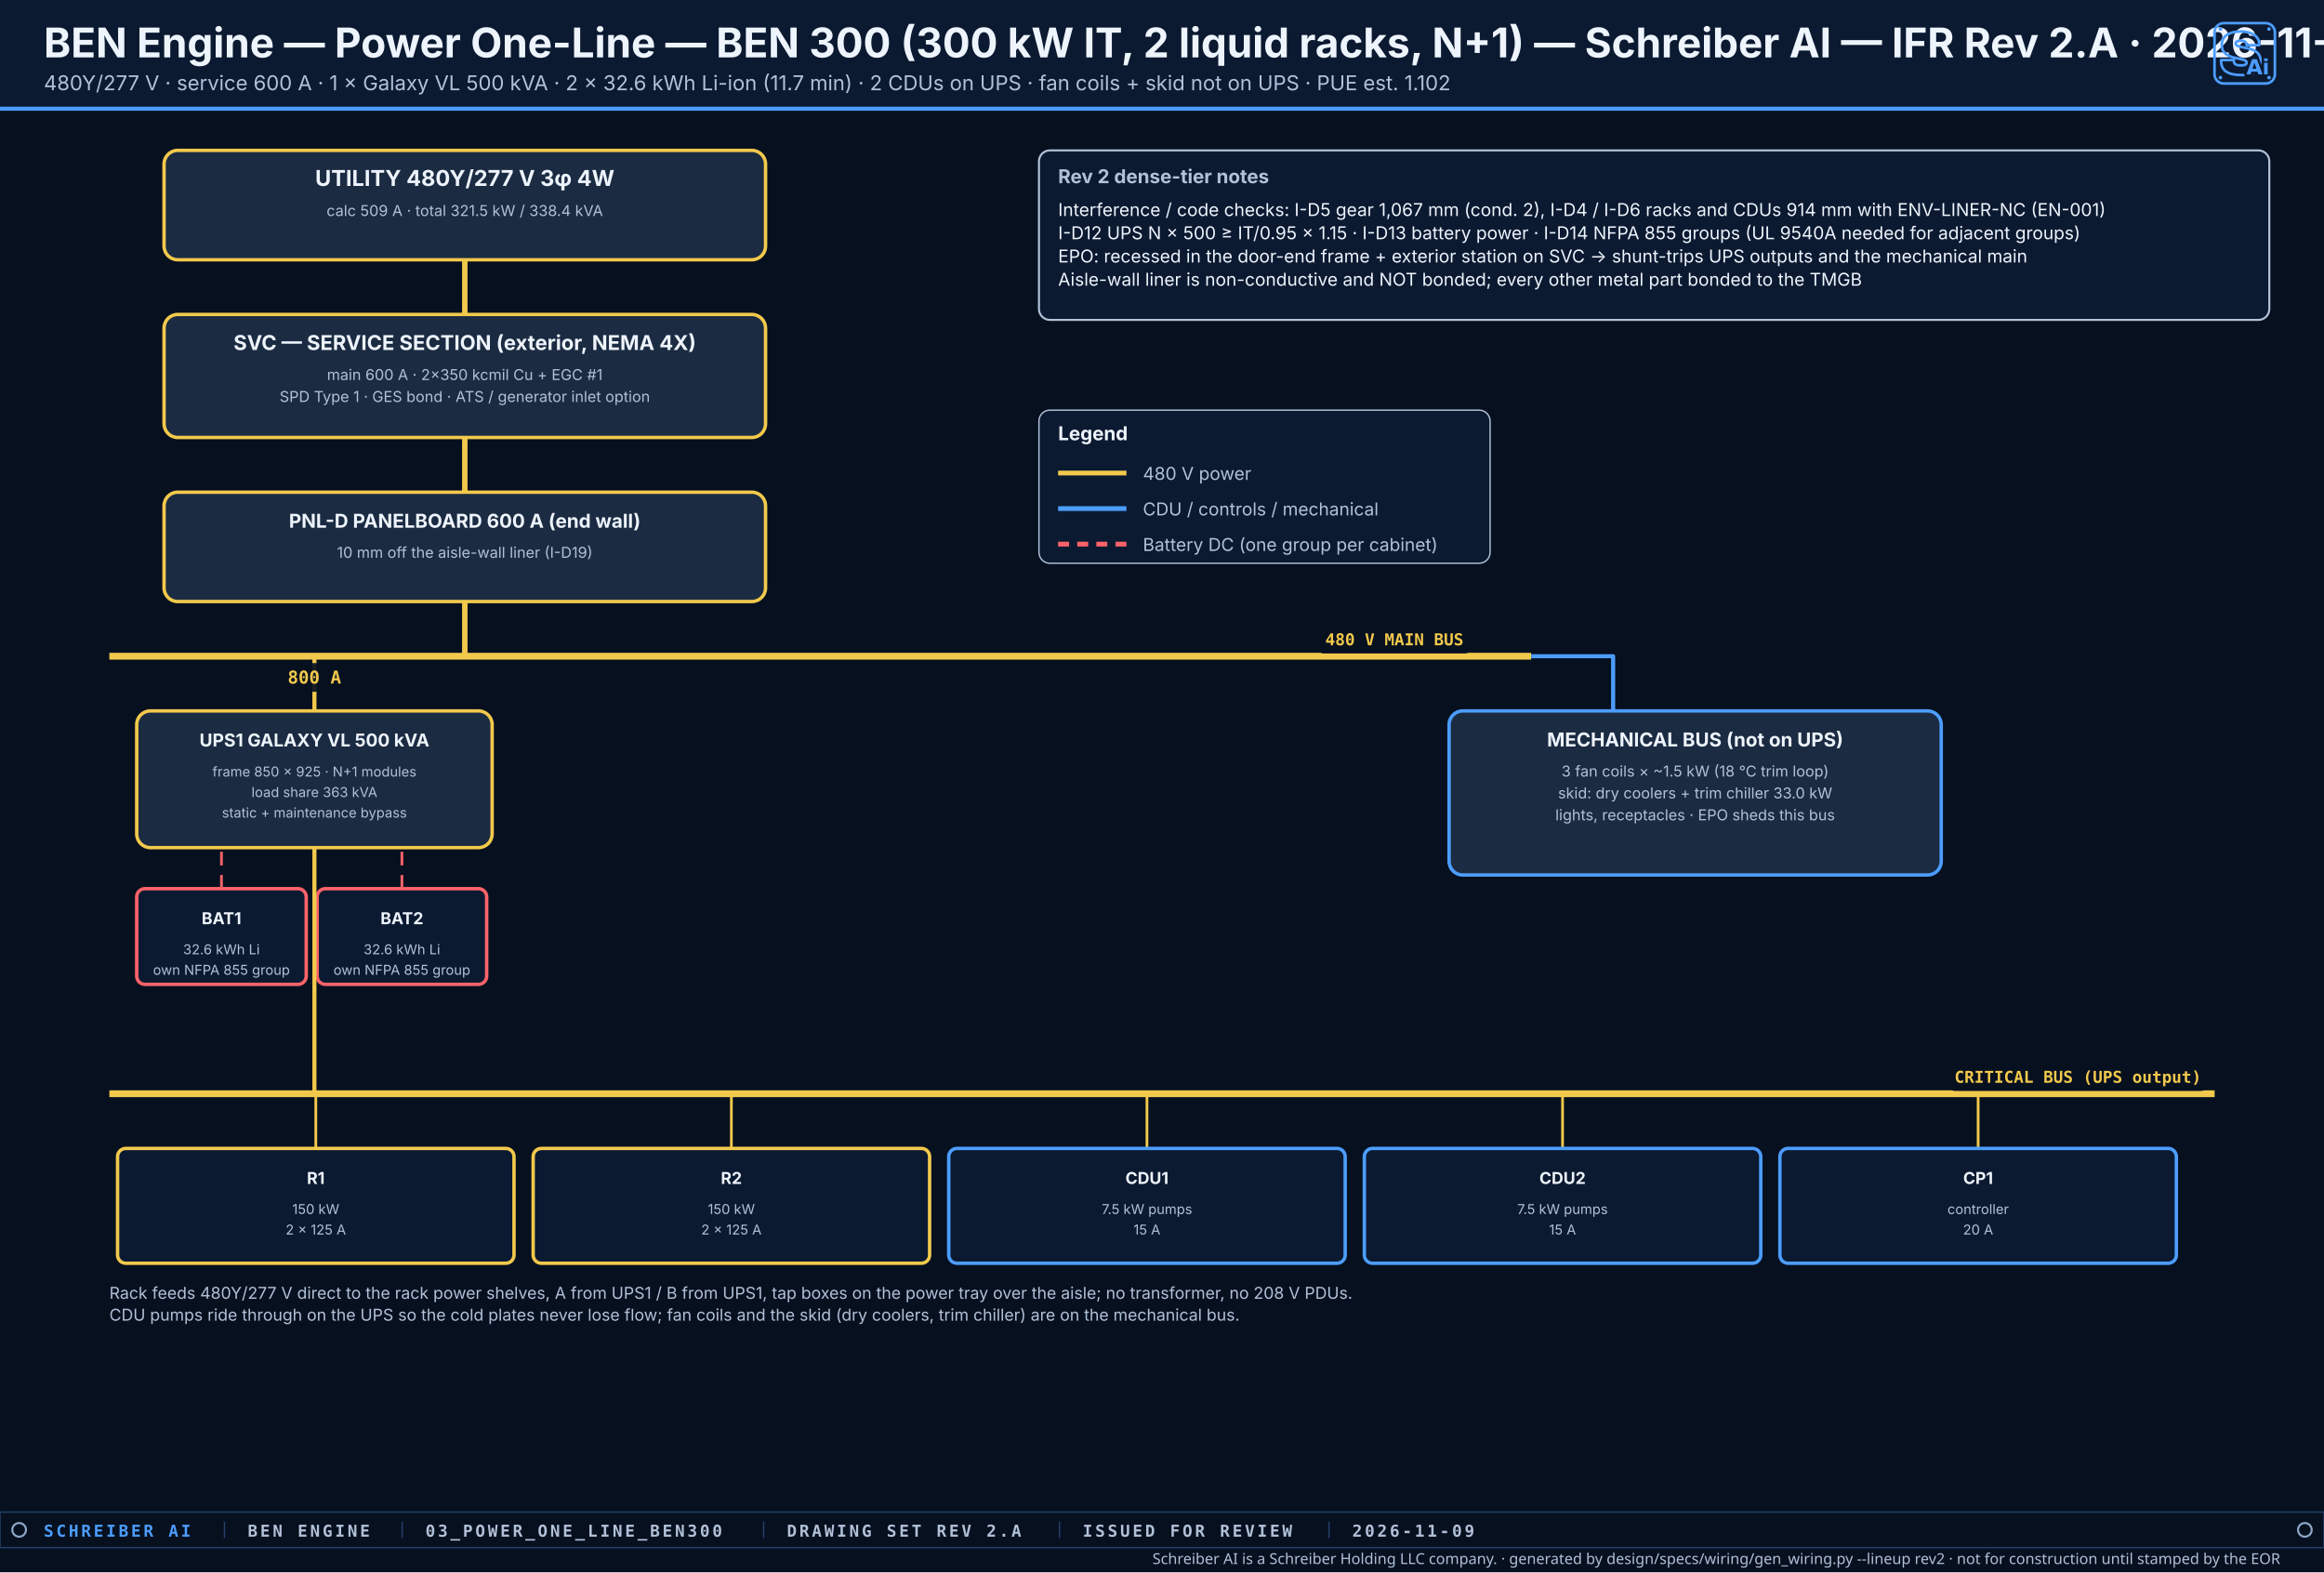
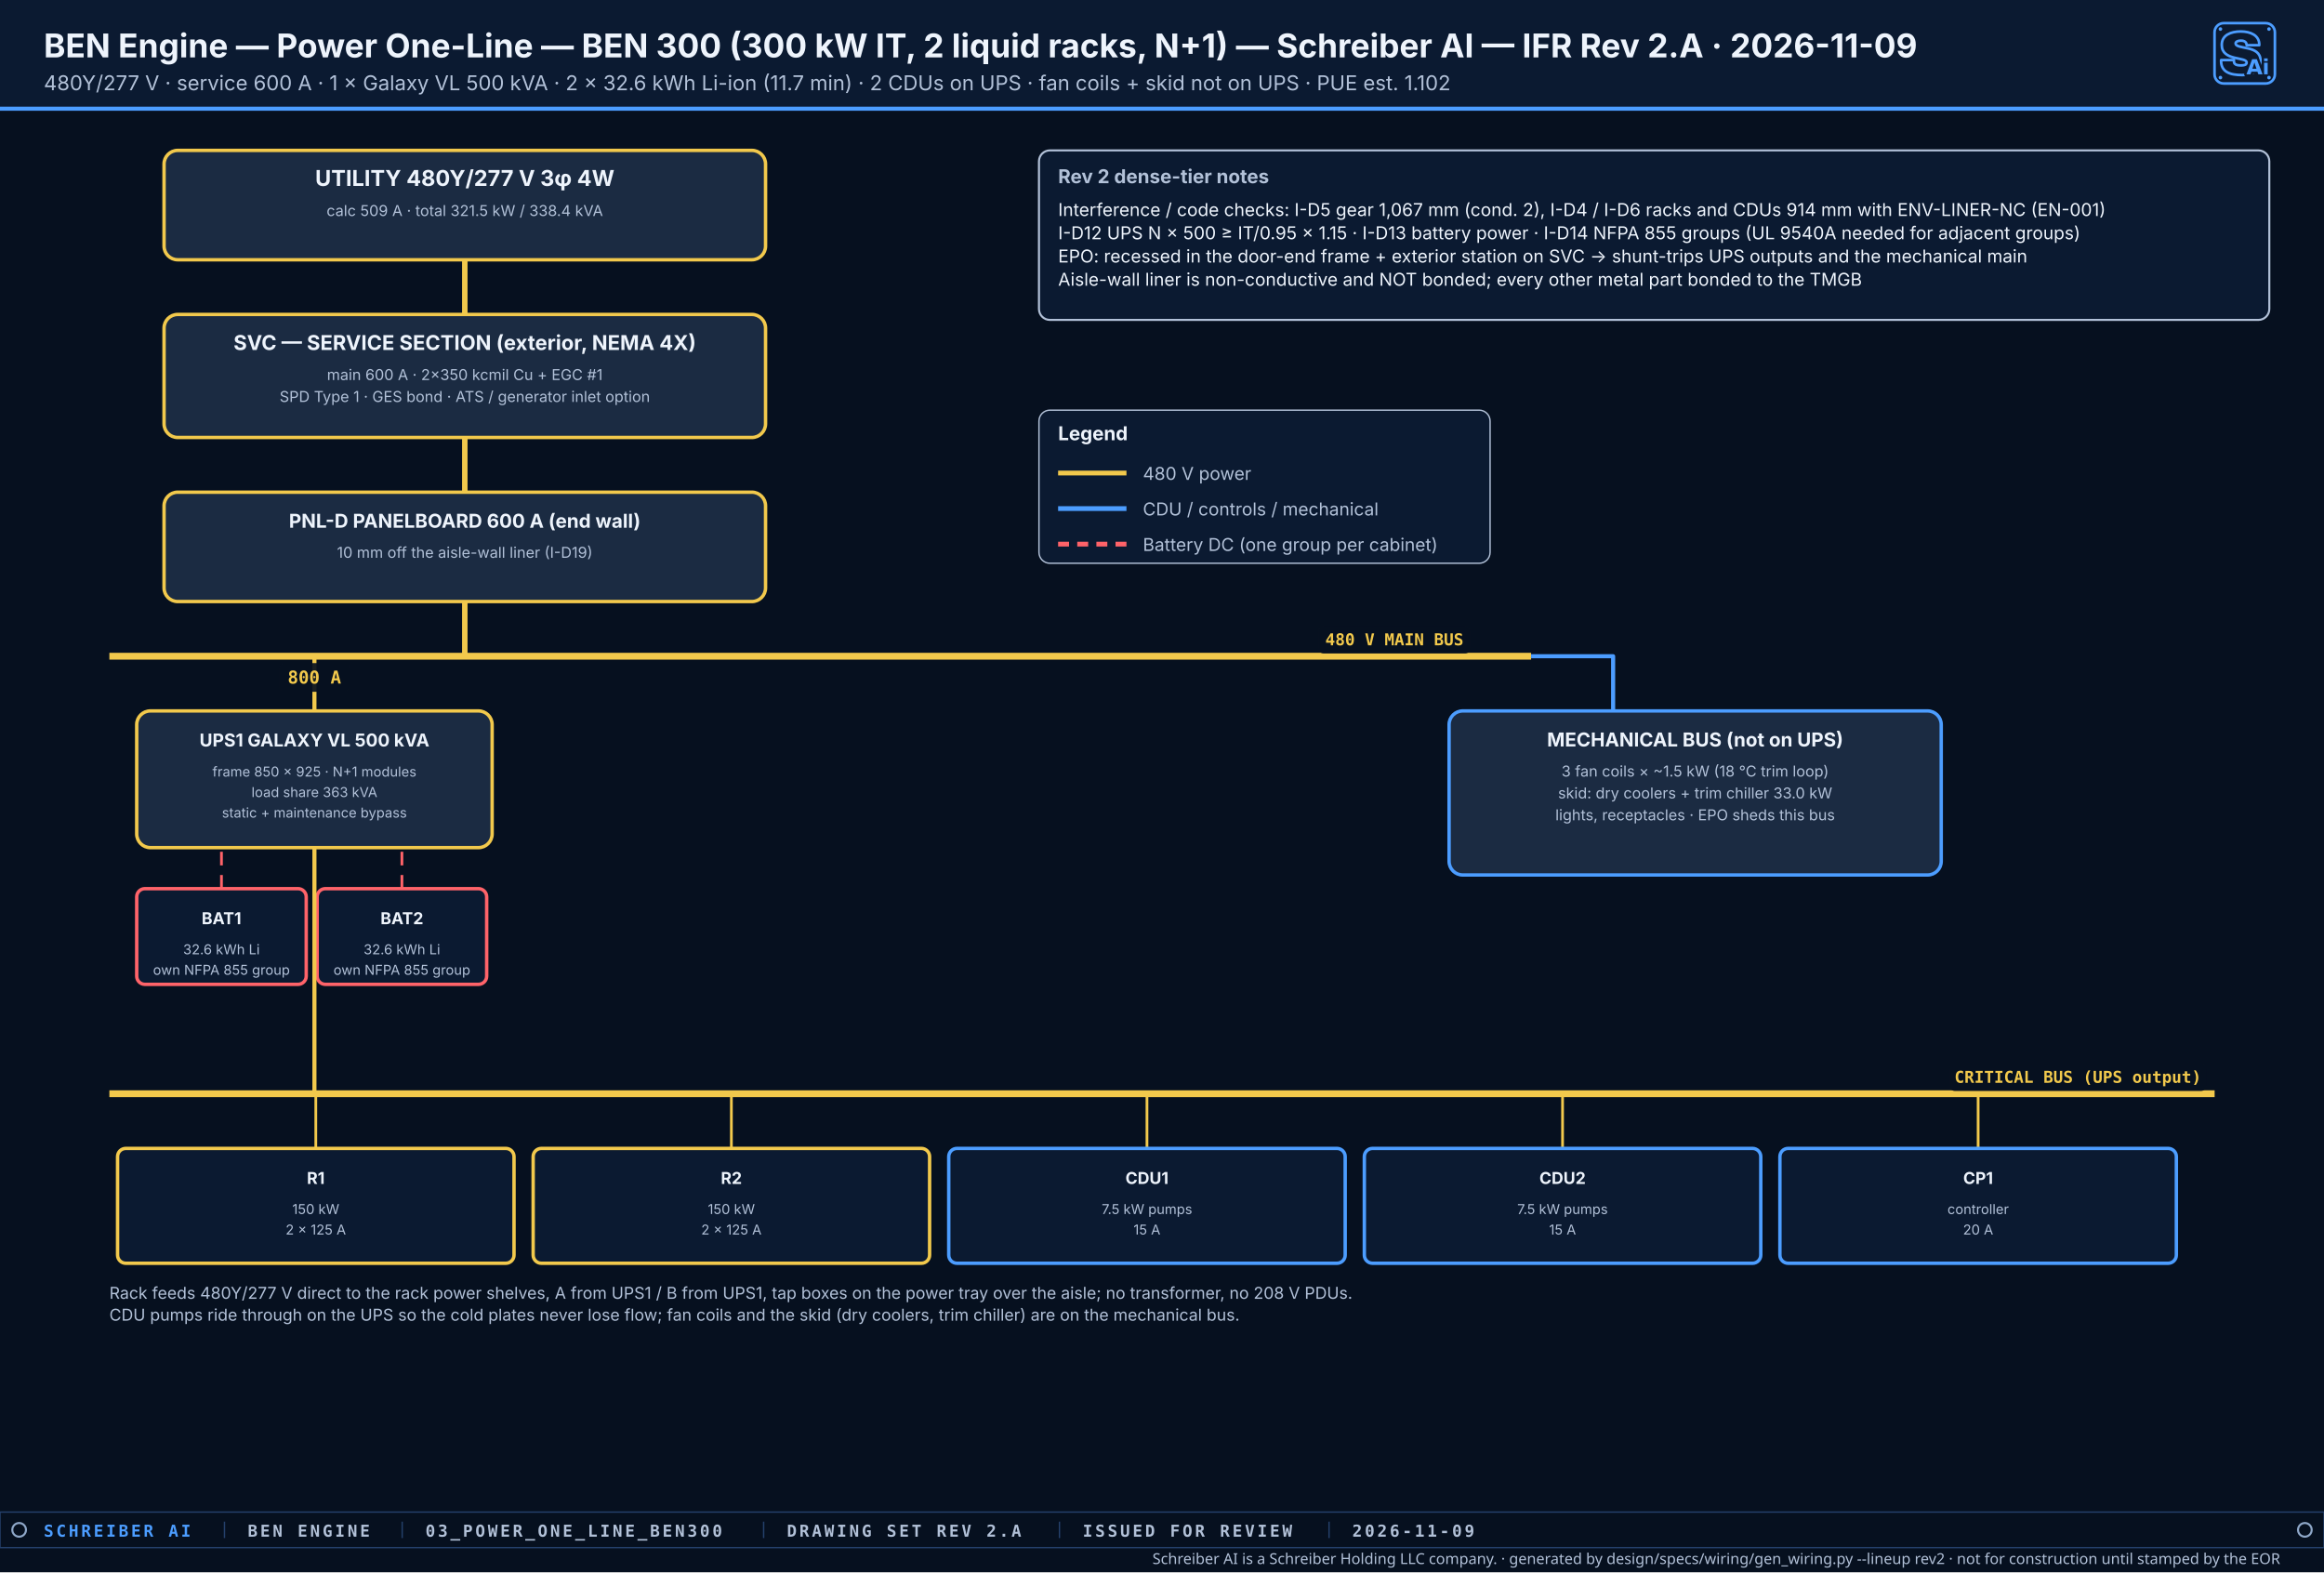
<svg xmlns="http://www.w3.org/2000/svg" viewBox="0 0 1700 1150" width="1700" height="1150" role="img" aria-label="03_power_one_line_ben300.svg">
  <defs>
    <marker id="arr-4C9DFF" viewBox="0 0 10 10" refX="9" refY="5" markerWidth="7" markerHeight="7" orient="auto-start-reverse">
      <path d="M0,0 L10,5 L0,10 z" fill="#4C9DFF" />
    </marker>
    <marker id="arr-F2C94C" viewBox="0 0 10 10" refX="9" refY="5" markerWidth="7" markerHeight="7" orient="auto-start-reverse">
      <path d="M0,0 L10,5 L0,10 z" fill="#F2C94C" />
    </marker>
    <marker id="arr-FF6369" viewBox="0 0 10 10" refX="9" refY="5" markerWidth="7" markerHeight="7" orient="auto-start-reverse">
      <path d="M0,0 L10,5 L0,10 z" fill="#FF6369" />
    </marker>
    <marker id="arr-2BB673" viewBox="0 0 10 10" refX="9" refY="5" markerWidth="7" markerHeight="7" orient="auto-start-reverse">
      <path d="M0,0 L10,5 L0,10 z" fill="#2BB673" />
    </marker>
    <marker id="arr-B2C1D8" viewBox="0 0 10 10" refX="9" refY="5" markerWidth="7" markerHeight="7" orient="auto-start-reverse">
      <path d="M0,0 L10,5 L0,10 z" fill="#B2C1D8" />
    </marker>
  </defs>
  <rect width="1700" height="1150" fill="#06101F" />
  <rect x="0" y="0" width="1700" height="78" fill="#0B1A31" />
  <rect x="0" y="78" width="1700" height="3" fill="#4C9DFF" />
-   <text x="32" y="42" font-family="'Inter','Segoe UI',system-ui,sans-serif" font-size="30" font-weight="700" fill="#EEF4FC" text-anchor="start">BEN Engine — Power One-Line — BEN 300 (300 kW IT, 2 liquid racks, N+1) — Schreiber AI — IFR Rev 2.A · 2026-11-09</text>
+   <text x="32" y="42" font-family="'Inter','Segoe UI',system-ui,sans-serif" font-size="24" font-weight="700" fill="#EEF4FC" text-anchor="start">BEN Engine — Power One-Line — BEN 300 (300 kW IT, 2 liquid racks, N+1) — Schreiber AI — IFR Rev 2.A · 2026-11-09</text>
  <text x="32" y="66" font-family="'Inter','Segoe UI',system-ui,sans-serif" font-size="15" font-weight="400" fill="#B2C1D8" text-anchor="start">480Y/277 V · service 600 A · 1 × Galaxy VL 500 kVA · 2 × 32.6 kWh Li-ion (11.7 min) · 2 CDUs on UPS · fan coils + skid not on UPS · PUE est. 1.102</text>
  <g transform="translate(1618.00 15.00) scale(0.48) translate(-0.0 -0.0)" data-master="brand/v2/mark-signal.svg">
    <defs>
      <mask id="wm_v2mgap" maskUnits="userSpaceOnUse" x="0" y="0" width="100" height="100">
        <rect width="100" height="100" fill="#fff" />
        <g fill="#000" stroke="#000" stroke-width="208.8" stroke-linejoin="round">
          <path transform="translate(52.407 82) scale(0.03353 -0.03353)" d="M7.717 0 266.022 687.087H480.563L739.325 0H547.783L506.913 119.371H232.585L191.715 0ZM276.303 253.283H463.283L413.847 397.98Q409.847 409.067 404.619 425.382Q399.391 441.697 393.934 460.469Q388.478 479.241 383.021 497.969Q377.564 516.697 373.108 531.154H366.478Q361.564 512.241 354.151 487.871Q346.738 463.501 339.282 439.686Q331.825 415.871 325.738 397.98Z" />
          <path transform="translate(77.418 82) scale(0.03353 -0.03353)" d="M62.283 597.761V724.087H226.129V597.761ZM62.283 0V527.087H226.129V0Z" />
        </g>
      </mask>
    </defs>
    <rect x="4" y="4" width="92" height="92" rx="14" fill="none" stroke="#4C9DFF" stroke-width="4" />
    <g fill="#4C9DFF">
      <circle cx="13" cy="13" r="2.75" />
      <circle cx="87" cy="13" r="2.75" />
      <circle cx="13" cy="87" r="2.75" />
      <circle cx="87" cy="87" r="2.75" />
    </g>
    <g mask="url(#wm_v2mgap)" fill="none" stroke="#4C9DFF" stroke-width="42.9" stroke-linejoin="round">
      <path transform="translate(9.994 82) scale(0.09329 -0.09329)" d="M383 -12Q312 -12 250.5 -1.5Q189 9 142.5 34.5Q96 60 69.5 105.5Q43 151 43 220Q43 222 43.0 225.5Q43 229 44 233H253Q252 229 252.0 225.5Q252 222 252 219Q252 189 266.0 173.0Q280 157 305.5 151.5Q331 146 363 146Q375 146 388.5 146.5Q402 147 414.5 149.5Q427 152 437.5 157.0Q448 162 454.0 170.5Q460 179 460 192Q460 211 443.0 222.0Q426 233 397.0 241.0Q368 249 332.0 256.0Q296 263 257.0 272.5Q218 282 182.0 297.0Q146 312 117.0 335.5Q88 359 71.0 394.5Q54 430 54 480Q54 540 79.0 582.0Q104 624 147.5 650.0Q191 676 246.5 688.0Q302 700 363 700Q425 700 479.5 687.5Q534 675 576.0 649.0Q618 623 642.0 583.0Q666 543 667 488V476H460V480Q460 498 451.0 514.0Q442 530 422.5 540.0Q403 550 371 550Q341 550 320.5 544.0Q300 538 290.0 527.5Q280 517 280 505Q280 486 297.0 474.0Q314 462 343.0 454.0Q372 446 408.0 439.0Q444 432 483.0 423.5Q522 415 558.0 401.0Q594 387 623.0 364.5Q652 342 669.0 309.0Q686 276 686 228Q686 143 646.5 90.0Q607 37 538.5 12.5Q470 -12 383 -12Z" />
    </g>
    <g fill="#4C9DFF">
      <path transform="translate(52.407 82) scale(0.03353 -0.03353)" d="M7.717 0 266.022 687.087H480.563L739.325 0H547.783L506.913 119.371H232.585L191.715 0ZM276.303 253.283H463.283L413.847 397.98Q409.847 409.067 404.619 425.382Q399.391 441.697 393.934 460.469Q388.478 479.241 383.021 497.969Q377.564 516.697 373.108 531.154H366.478Q361.564 512.241 354.151 487.871Q346.738 463.501 339.282 439.686Q331.825 415.871 325.738 397.98Z" />
      <path transform="translate(77.418 82) scale(0.03353 -0.03353)" d="M62.283 597.761V724.087H226.129V597.761ZM62.283 0V527.087H226.129V0Z" />
    </g>
  </g>
  <rect x="120" y="110" width="440" height="80" rx="10" fill="#1B2B42" stroke="#F2C94C" stroke-width="2.5" />
  <text x="340.0" y="136" font-family="'Inter','Segoe UI',system-ui,sans-serif" font-size="16" font-weight="700" fill="#EEF4FC" text-anchor="middle">UTILITY  480Y/277 V 3φ 4W</text>
  <text x="340.0" y="158" font-family="'Inter','Segoe UI',system-ui,sans-serif" font-size="11" font-weight="400" fill="#B2C1D8" text-anchor="middle">calc 509 A · total 321.5 kW / 338.4 kVA</text>
  <rect x="120" y="230" width="440" height="90" rx="10" fill="#1B2B42" stroke="#F2C94C" stroke-width="2.5" />
  <text x="340.0" y="256" font-family="'Inter','Segoe UI',system-ui,sans-serif" font-size="15" font-weight="700" fill="#EEF4FC" text-anchor="middle">SVC — SERVICE SECTION (exterior, NEMA 4X)</text>
  <text x="340.0" y="278" font-family="'Inter','Segoe UI',system-ui,sans-serif" font-size="11" font-weight="400" fill="#B2C1D8" text-anchor="middle">main 600 A · 2×350 kcmil Cu + EGC #1</text>
  <text x="340.0" y="294" font-family="'Inter','Segoe UI',system-ui,sans-serif" font-size="11" font-weight="400" fill="#B2C1D8" text-anchor="middle">SPD Type 1 · GES bond · ATS / generator inlet option</text>
  <rect x="120" y="360" width="440" height="80" rx="10" fill="#1B2B42" stroke="#F2C94C" stroke-width="2.5" />
  <text x="340.0" y="386" font-family="'Inter','Segoe UI',system-ui,sans-serif" font-size="14" font-weight="700" fill="#EEF4FC" text-anchor="middle">PNL-D PANELBOARD 600 A (end wall)</text>
  <text x="340.0" y="408" font-family="'Inter','Segoe UI',system-ui,sans-serif" font-size="11" font-weight="400" fill="#B2C1D8" text-anchor="middle">10 mm off the aisle-wall liner (I-D19)</text>
  <path d="M340,190 L340,230" fill="none" stroke="#F2C94C" stroke-width="4" stroke-linejoin="round" />
  <path d="M340,320 L340,360" fill="none" stroke="#F2C94C" stroke-width="4" stroke-linejoin="round" />
  <path d="M80,480 L1120,480" fill="none" stroke="#F2C94C" stroke-width="5" stroke-linejoin="round" />
  <rect x="964.28" y="458" width="111.44" height="20" rx="4" fill="#06101F" opacity="0.92" />
  <text x="1020" y="472" font-family="'IBM Plex Mono',Consolas,monospace" font-size="12" font-weight="600" fill="#F2C94C" text-anchor="middle">480 V MAIN BUS</text>
  <path d="M340,440 L340,480" fill="none" stroke="#F2C94C" stroke-width="4" stroke-linejoin="round" />
  <path d="M230,480 L230,520" fill="none" stroke="#F2C94C" stroke-width="3" stroke-linejoin="round" />
  <rect x="204.15" y="485.0" width="51.7" height="21" rx="4" fill="#06101F" opacity="0.92" />
  <text x="230.0" y="500.0" font-family="'IBM Plex Mono',Consolas,monospace" font-size="13" font-weight="600" fill="#F2C94C" text-anchor="middle">800 A</text>
  <rect x="100" y="520" width="260" height="100" rx="10" fill="#1B2B42" stroke="#F2C94C" stroke-width="2.5" />
  <text x="230.0" y="546" font-family="'Inter','Segoe UI',system-ui,sans-serif" font-size="13" font-weight="700" fill="#EEF4FC" text-anchor="middle">UPS1  GALAXY VL 500 kVA</text>
  <text x="230.0" y="568" font-family="'Inter','Segoe UI',system-ui,sans-serif" font-size="10" font-weight="400" fill="#B2C1D8" text-anchor="middle">frame 850 × 925 · N+1 modules</text>
  <text x="230.0" y="583" font-family="'Inter','Segoe UI',system-ui,sans-serif" font-size="10" font-weight="400" fill="#B2C1D8" text-anchor="middle">load share 363 kVA</text>
  <text x="230.0" y="598" font-family="'Inter','Segoe UI',system-ui,sans-serif" font-size="10" font-weight="400" fill="#B2C1D8" text-anchor="middle">static + maintenance bypass</text>
  <rect x="100" y="650" width="124" height="70" rx="6" fill="#0B1A31" stroke="#FF6369" stroke-width="2.5" />
  <text x="162.0" y="676" font-family="'Inter','Segoe UI',system-ui,sans-serif" font-size="12" font-weight="700" fill="#EEF4FC" text-anchor="middle">BAT1</text>
  <text x="162.0" y="698" font-family="'Inter','Segoe UI',system-ui,sans-serif" font-size="10" font-weight="400" fill="#B2C1D8" text-anchor="middle">32.6 kWh Li</text>
  <text x="162.0" y="713" font-family="'Inter','Segoe UI',system-ui,sans-serif" font-size="10" font-weight="400" fill="#B2C1D8" text-anchor="middle">own NFPA 855 group</text>
  <path d="M162,650 L162,620" fill="none" stroke="#FF6369" stroke-width="2" stroke-linejoin="round" stroke-dasharray="10 7" />
  <rect x="232" y="650" width="124" height="70" rx="6" fill="#0B1A31" stroke="#FF6369" stroke-width="2.5" />
  <text x="294.0" y="676" font-family="'Inter','Segoe UI',system-ui,sans-serif" font-size="12" font-weight="700" fill="#EEF4FC" text-anchor="middle">BAT2</text>
  <text x="294.0" y="698" font-family="'Inter','Segoe UI',system-ui,sans-serif" font-size="10" font-weight="400" fill="#B2C1D8" text-anchor="middle">32.6 kWh Li</text>
  <text x="294.0" y="713" font-family="'Inter','Segoe UI',system-ui,sans-serif" font-size="10" font-weight="400" fill="#B2C1D8" text-anchor="middle">own NFPA 855 group</text>
  <path d="M294,650 L294,620" fill="none" stroke="#FF6369" stroke-width="2" stroke-linejoin="round" stroke-dasharray="10 7" />
  <path d="M230,620 L230,800" fill="none" stroke="#F2C94C" stroke-width="3" stroke-linejoin="round" />
  <path d="M80,800 L1620,800" fill="none" stroke="#F2C94C" stroke-width="5" stroke-linejoin="round" />
  <rect x="1426.0" y="778" width="188.0" height="20" rx="4" fill="#06101F" opacity="0.92" />
  <text x="1520" y="792" font-family="'IBM Plex Mono',Consolas,monospace" font-size="12" font-weight="600" fill="#F2C94C" text-anchor="middle">CRITICAL BUS (UPS output)</text>
  <path d="M231.0,800 L231.0,840" fill="none" stroke="#F2C94C" stroke-width="2" stroke-linejoin="round" />
  <rect x="86.0" y="840" width="290.0" height="84" rx="6" fill="#0B1A31" stroke="#F2C94C" stroke-width="2.5" />
  <text x="231.0" y="866" font-family="'Inter','Segoe UI',system-ui,sans-serif" font-size="12" font-weight="700" fill="#EEF4FC" text-anchor="middle">R1</text>
  <text x="231.0" y="888" font-family="'Inter','Segoe UI',system-ui,sans-serif" font-size="10" font-weight="400" fill="#B2C1D8" text-anchor="middle">150 kW</text>
  <text x="231.0" y="903" font-family="'Inter','Segoe UI',system-ui,sans-serif" font-size="10" font-weight="400" fill="#B2C1D8" text-anchor="middle">2 × 125 A</text>
  <path d="M535.0,800 L535.0,840" fill="none" stroke="#F2C94C" stroke-width="2" stroke-linejoin="round" />
  <rect x="390.0" y="840" width="290.0" height="84" rx="6" fill="#0B1A31" stroke="#F2C94C" stroke-width="2.5" />
  <text x="535.0" y="866" font-family="'Inter','Segoe UI',system-ui,sans-serif" font-size="12" font-weight="700" fill="#EEF4FC" text-anchor="middle">R2</text>
  <text x="535.0" y="888" font-family="'Inter','Segoe UI',system-ui,sans-serif" font-size="10" font-weight="400" fill="#B2C1D8" text-anchor="middle">150 kW</text>
  <text x="535.0" y="903" font-family="'Inter','Segoe UI',system-ui,sans-serif" font-size="10" font-weight="400" fill="#B2C1D8" text-anchor="middle">2 × 125 A</text>
  <path d="M839.0,800 L839.0,840" fill="none" stroke="#F2C94C" stroke-width="2" stroke-linejoin="round" />
  <rect x="694.0" y="840" width="290.0" height="84" rx="6" fill="#0B1A31" stroke="#4C9DFF" stroke-width="2.5" />
  <text x="839.0" y="866" font-family="'Inter','Segoe UI',system-ui,sans-serif" font-size="12" font-weight="700" fill="#EEF4FC" text-anchor="middle">CDU1</text>
  <text x="839.0" y="888" font-family="'Inter','Segoe UI',system-ui,sans-serif" font-size="10" font-weight="400" fill="#B2C1D8" text-anchor="middle">7.5 kW pumps</text>
  <text x="839.0" y="903" font-family="'Inter','Segoe UI',system-ui,sans-serif" font-size="10" font-weight="400" fill="#B2C1D8" text-anchor="middle">15 A</text>
  <path d="M1143.0,800 L1143.0,840" fill="none" stroke="#F2C94C" stroke-width="2" stroke-linejoin="round" />
  <rect x="998.0" y="840" width="290.0" height="84" rx="6" fill="#0B1A31" stroke="#4C9DFF" stroke-width="2.5" />
  <text x="1143.0" y="866" font-family="'Inter','Segoe UI',system-ui,sans-serif" font-size="12" font-weight="700" fill="#EEF4FC" text-anchor="middle">CDU2</text>
  <text x="1143.0" y="888" font-family="'Inter','Segoe UI',system-ui,sans-serif" font-size="10" font-weight="400" fill="#B2C1D8" text-anchor="middle">7.5 kW pumps</text>
  <text x="1143.0" y="903" font-family="'Inter','Segoe UI',system-ui,sans-serif" font-size="10" font-weight="400" fill="#B2C1D8" text-anchor="middle">15 A</text>
  <path d="M1447.0,800 L1447.0,840" fill="none" stroke="#F2C94C" stroke-width="2" stroke-linejoin="round" />
  <rect x="1302.0" y="840" width="290.0" height="84" rx="6" fill="#0B1A31" stroke="#4C9DFF" stroke-width="2.5" />
  <text x="1447.0" y="866" font-family="'Inter','Segoe UI',system-ui,sans-serif" font-size="12" font-weight="700" fill="#EEF4FC" text-anchor="middle">CP1</text>
  <text x="1447.0" y="888" font-family="'Inter','Segoe UI',system-ui,sans-serif" font-size="10" font-weight="400" fill="#B2C1D8" text-anchor="middle">controller</text>
  <text x="1447.0" y="903" font-family="'Inter','Segoe UI',system-ui,sans-serif" font-size="10" font-weight="400" fill="#B2C1D8" text-anchor="middle">20 A</text>
  <text x="80" y="950" font-family="'Inter','Segoe UI',system-ui,sans-serif" font-size="12" font-weight="400" fill="#B2C1D8" text-anchor="start">Rack feeds 480Y/277 V direct to the rack power shelves, A from UPS1 / B from UPS1, tap boxes on the power tray over the aisle; no transformer, no 208 V PDUs.</text>
  <text x="80" y="966" font-family="'Inter','Segoe UI',system-ui,sans-serif" font-size="12" font-weight="400" fill="#B2C1D8" text-anchor="start">CDU pumps ride through on the UPS so the cold plates never lose flow; fan coils and the skid (dry coolers, trim chiller) are on the mechanical bus.</text>
  <path d="M1120,480 L1180,480 L1180,520" fill="none" stroke="#4C9DFF" stroke-width="3" stroke-linejoin="round" />
  <rect x="1060" y="520" width="360" height="120" rx="10" fill="#1B2B42" stroke="#4C9DFF" stroke-width="2.5" />
  <text x="1240.0" y="546" font-family="'Inter','Segoe UI',system-ui,sans-serif" font-size="14" font-weight="700" fill="#EEF4FC" text-anchor="middle">MECHANICAL BUS (not on UPS)</text>
  <text x="1240.0" y="568" font-family="'Inter','Segoe UI',system-ui,sans-serif" font-size="11" font-weight="400" fill="#B2C1D8" text-anchor="middle">3 fan coils × ~1.5 kW (18 °C trim loop)</text>
  <text x="1240.0" y="584" font-family="'Inter','Segoe UI',system-ui,sans-serif" font-size="11" font-weight="400" fill="#B2C1D8" text-anchor="middle">skid: dry coolers + trim chiller 33.0 kW</text>
  <text x="1240.0" y="600" font-family="'Inter','Segoe UI',system-ui,sans-serif" font-size="11" font-weight="400" fill="#B2C1D8" text-anchor="middle">lights, receptacles · EPO sheds this bus</text>
  <rect x="760" y="110" width="900" height="124" rx="8" fill="#0B1A31" stroke="#B2C1D8" stroke-width="1.5" />
  <text x="774" y="134" font-family="'Inter','Segoe UI',system-ui,sans-serif" font-size="14" font-weight="700" fill="#B2C1D8" text-anchor="start">Rev 2 dense-tier notes</text>
  <text x="774" y="158" font-family="'Inter','Segoe UI',system-ui,sans-serif" font-size="13" font-weight="400" fill="#EEF4FC" text-anchor="start">Interference / code checks: I-D5 gear 1,067 mm (cond. 2), I-D4 / I-D6 racks and CDUs 914 mm with ENV-LINER-NC (EN-001)</text>
  <text x="774" y="175" font-family="'Inter','Segoe UI',system-ui,sans-serif" font-size="13" font-weight="400" fill="#EEF4FC" text-anchor="start">I-D12 UPS N × 500 ≥ IT/0.95 × 1.15 · I-D13 battery power · I-D14 NFPA 855 groups (UL 9540A needed for adjacent groups)</text>
  <text x="774" y="192" font-family="'Inter','Segoe UI',system-ui,sans-serif" font-size="13" font-weight="400" fill="#EEF4FC" text-anchor="start">EPO: recessed in the door-end frame + exterior station on SVC → shunt-trips UPS outputs and the mechanical main</text>
  <text x="774" y="209" font-family="'Inter','Segoe UI',system-ui,sans-serif" font-size="13" font-weight="400" fill="#EEF4FC" text-anchor="start">Aisle-wall liner is non-conductive and NOT bonded; every other metal part bonded to the TMGB</text>
  <rect x="760" y="300" width="330" height="112" rx="8" fill="#0B1A31" stroke="#B2C1D8" stroke-width="1" />
  <text x="774" y="322" font-family="'Inter','Segoe UI',system-ui,sans-serif" font-size="14" font-weight="700" fill="#EEF4FC" text-anchor="start">Legend</text>
  <line x1="774" y1="346" x2="824" y2="346" stroke="#F2C94C" stroke-width="3.5" />
  <text x="836" y="351" font-family="'Inter','Segoe UI',system-ui,sans-serif" font-size="13" font-weight="400" fill="#B2C1D8" text-anchor="start">480 V power</text>
  <line x1="774" y1="372" x2="824" y2="372" stroke="#4C9DFF" stroke-width="3.5" />
  <text x="836" y="377" font-family="'Inter','Segoe UI',system-ui,sans-serif" font-size="13" font-weight="400" fill="#B2C1D8" text-anchor="start">CDU / controls / mechanical</text>
  <line x1="774" y1="398" x2="824" y2="398" stroke="#FF6369" stroke-width="3.5" stroke-dasharray="8 6" />
  <text x="836" y="403" font-family="'Inter','Segoe UI',system-ui,sans-serif" font-size="13" font-weight="400" fill="#B2C1D8" text-anchor="start">Battery DC (one group per cabinet)</text>
  <rect x="0" y="1106" width="1700" height="26" fill="#06101F" stroke="#24406B" stroke-width="1" />
  <circle cx="14" cy="1119" r="5" fill="#06101F" stroke="#8EA7C8" stroke-width="1.5" />
  <circle cx="1686" cy="1119" r="5" fill="#06101F" stroke="#8EA7C8" stroke-width="1.5" />
  <text x="32" y="1124" font-family="'IBM Plex Mono',Consolas,monospace" font-size="12" font-weight="600" letter-spacing="1.9" fill="#4C9DFF">SCHREIBER AI</text>
  <line x1="164.2" y1="1113" x2="164.2" y2="1125" stroke="#24406B" stroke-width="1" />
  <text x="181.2" y="1124" font-family="'IBM Plex Mono',Consolas,monospace" font-size="12" font-weight="600" letter-spacing="1.9" fill="#B2C1D8">BEN ENGINE</text>
  <line x1="294.2" y1="1113" x2="294.2" y2="1125" stroke="#24406B" stroke-width="1" />
  <text x="311.2" y="1124" font-family="'IBM Plex Mono',Consolas,monospace" font-size="12" font-weight="600" letter-spacing="1.9" fill="#B2C1D8">03_POWER_ONE_LINE_BEN300</text>
  <line x1="558.6" y1="1113" x2="558.6" y2="1125" stroke="#24406B" stroke-width="1" />
  <text x="575.6" y="1124" font-family="'IBM Plex Mono',Consolas,monospace" font-size="12" font-weight="600" letter-spacing="1.9" fill="#B2C1D8">DRAWING SET REV 2.A</text>
  <line x1="775" y1="1113" x2="775" y2="1125" stroke="#24406B" stroke-width="1" />
  <text x="792" y="1124" font-family="'IBM Plex Mono',Consolas,monospace" font-size="12" font-weight="600" letter-spacing="1.9" fill="#B2C1D8">ISSUED FOR REVIEW</text>
  <line x1="972.2" y1="1113" x2="972.2" y2="1125" stroke="#24406B" stroke-width="1" />
  <text x="989.2" y="1124" font-family="'IBM Plex Mono',Consolas,monospace" font-size="12" font-weight="600" letter-spacing="1.9" fill="#B2C1D8">2026-11-09</text>
  <text x="1668" y="1144" font-family="'IBM Plex Sans','Segoe UI',system-ui,sans-serif" font-size="11" fill="#B2C1D8" text-anchor="end">Schreiber AI is a Schreiber Holding LLC company. · generated by design/specs/wiring/gen_wiring.py --lineup rev2 · not for construction until stamped by the EOR</text>
</svg>
